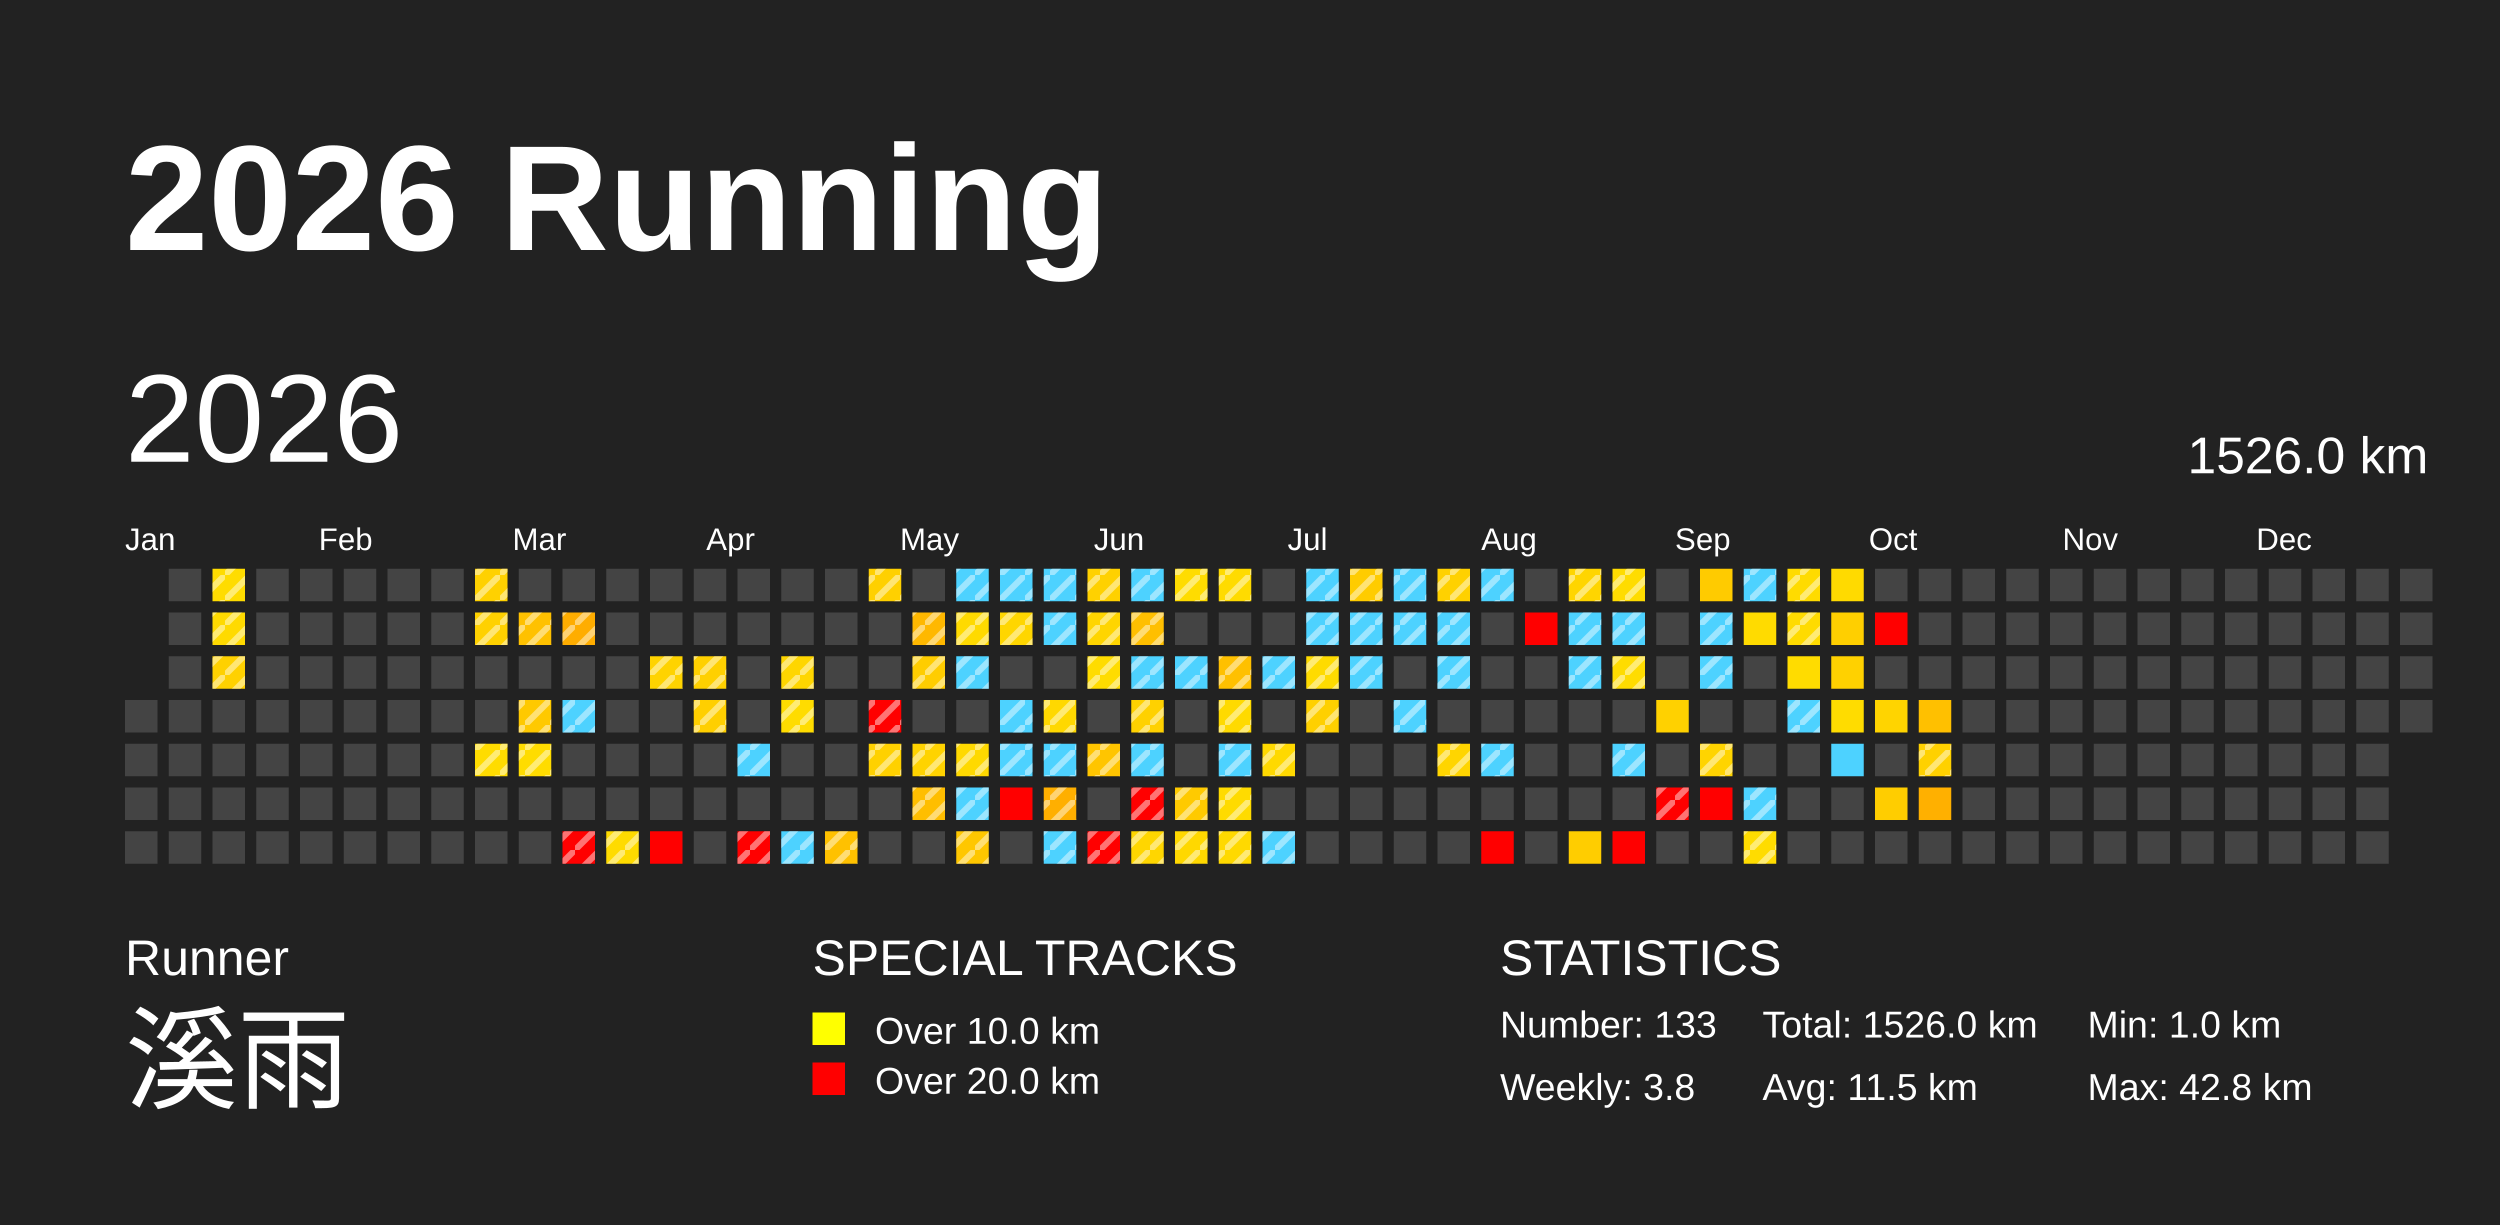
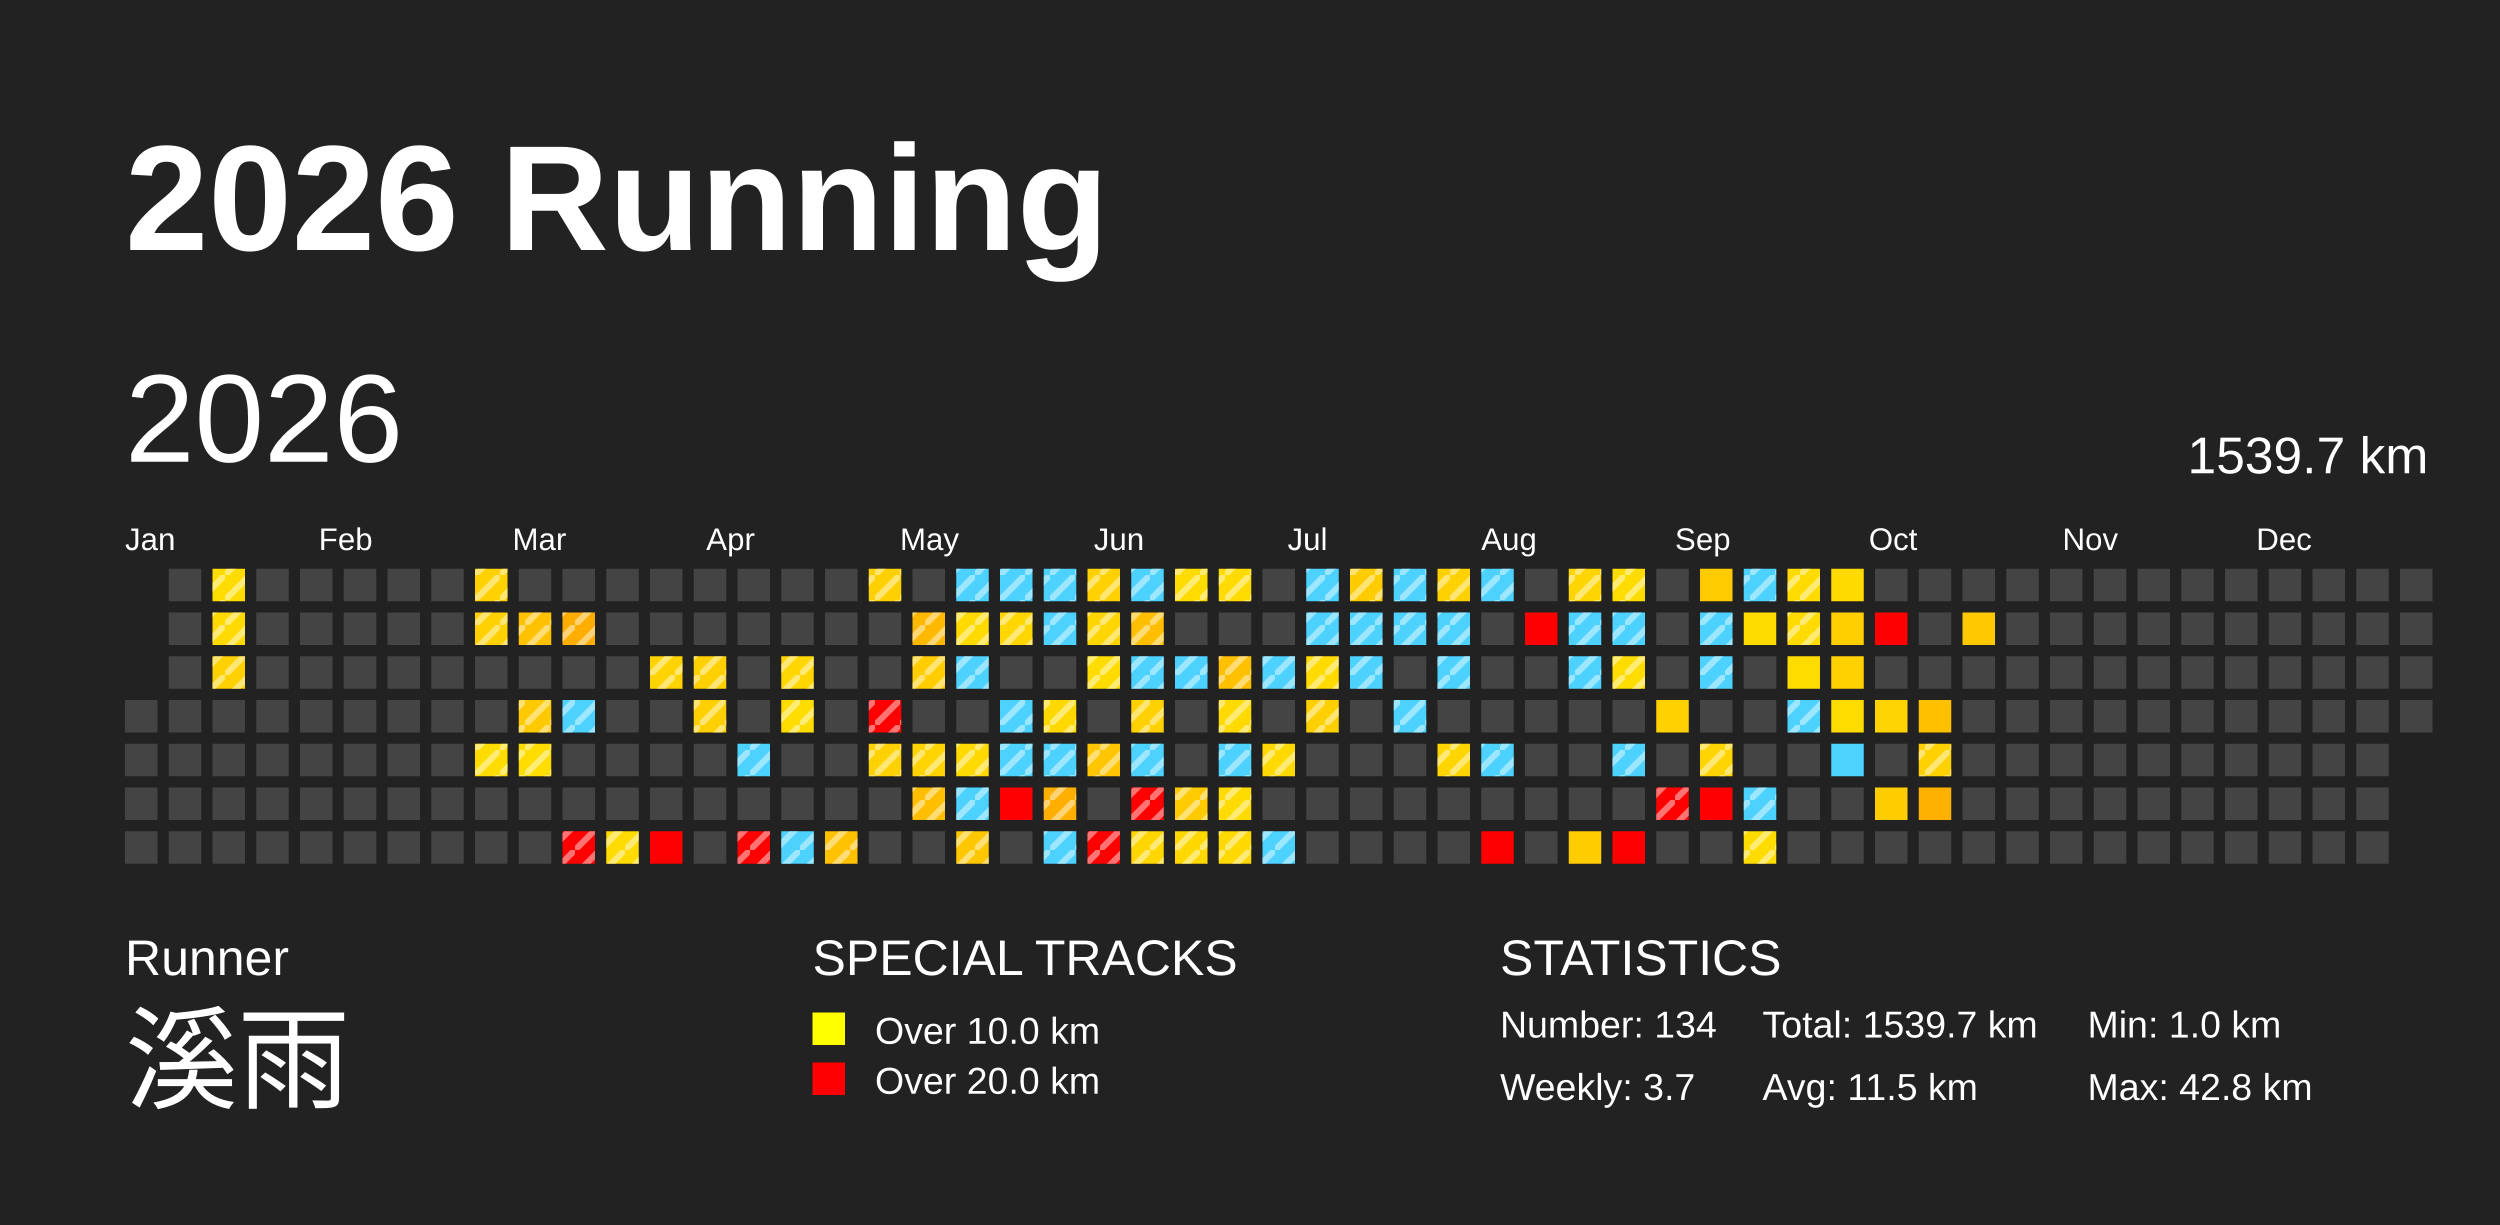
<svg xmlns="http://www.w3.org/2000/svg" baseProfile="full" height="98mm" version="1.1" viewBox="0,0,200,98" width="200mm">
  <defs>
    <pattern height="2" id="indoor-stripe" patternUnits="userSpaceOnUse" width="2">
      <line stroke="white" stroke-opacity="0.45" stroke-width="0.5" x1="0" x2="2" y1="2" y2="0" />
    </pattern>
  </defs>
  <rect fill="#222222" height="98" width="200" x="0" y="0" />
  <text fill="#FFFFFF" style="font-size:12px; font-family:Arial; font-weight:bold;" x="10" y="20">2026 Running</text>
  <text fill="#FFFFFF" style="font-size:4px; font-family:Arial" x="10" y="78">Runner</text>
  <text fill="#FFFFFF" style="font-size:9px; font-family:Arial" x="10" y="88">溪雨</text>
  <text fill="#FFFFFF" style="font-size:4px; font-family:Arial" x="65" y="78">SPECIAL TRACKS</text>
  <rect fill="yellow" height="2.6" width="2.6" x="65" y="81" />
  <text fill="#FFFFFF" style="font-size:3px; font-family:Arial" x="70" y="83.5">Over 10.0 km</text>
  <rect fill="red" height="2.6" width="2.6" x="65" y="85" />
  <text fill="#FFFFFF" style="font-size:3px; font-family:Arial" x="70" y="87.5">Over 20.0 km</text>
  <text fill="#FFFFFF" style="font-size:4px; font-family:Arial" x="120" y="78">STATISTICS</text>
-   <text fill="#FFFFFF" style="font-size:3px; font-family:Arial" x="120" y="83">Number: 133</text>
-   <text fill="#FFFFFF" style="font-size:3px; font-family:Arial" x="120" y="88">Weekly: 3.8</text>
-   <text fill="#FFFFFF" style="font-size:3px; font-family:Arial" x="141" y="83">Total: 1526.0 km</text>
+   <text fill="#FFFFFF" style="font-size:3px; font-family:Arial" x="120" y="83">Number: 134</text>
+   <text fill="#FFFFFF" style="font-size:3px; font-family:Arial" x="120" y="88">Weekly: 3.7</text>
+   <text fill="#FFFFFF" style="font-size:3px; font-family:Arial" x="141" y="83">Total: 1539.7 km</text>
  <text fill="#FFFFFF" style="font-size:3px; font-family:Arial" x="141" y="88">Avg: 11.5 km</text>
  <text fill="#FFFFFF" style="font-size:3px; font-family:Arial" x="167" y="83">Min: 1.0 km</text>
  <text fill="#FFFFFF" style="font-size:3px; font-family:Arial" x="167" y="88">Max: 42.8 km</text>
  <text dominant-baseline="hanging" fill="#FFFFFF" style="font-size:10.0px; font-family:Arial;" x="10" y="30">2026</text>
-   <text dominant-baseline="hanging" fill="#FFFFFF" style="font-size:4.125px; font-family:Arial;" x="175" y="35">1526.0 km</text>
+   <text dominant-baseline="hanging" fill="#FFFFFF" style="font-size:4.125px; font-family:Arial;" x="175" y="35">1539.7 km</text>
  <text fill="#FFFFFF" style="font-size:2.5px; font-family:Arial" x="10.0" y="44">Jan</text>
  <text fill="#FFFFFF" style="font-size:2.5px; font-family:Arial" x="25.5" y="44">Feb</text>
  <text fill="#FFFFFF" style="font-size:2.5px; font-family:Arial" x="41.0" y="44">Mar</text>
  <text fill="#FFFFFF" style="font-size:2.5px; font-family:Arial" x="56.5" y="44">Apr</text>
  <text fill="#FFFFFF" style="font-size:2.5px; font-family:Arial" x="72.0" y="44">May</text>
  <text fill="#FFFFFF" style="font-size:2.5px; font-family:Arial" x="87.5" y="44">Jun</text>
  <text fill="#FFFFFF" style="font-size:2.5px; font-family:Arial" x="103.0" y="44">Jul</text>
  <text fill="#FFFFFF" style="font-size:2.5px; font-family:Arial" x="118.5" y="44">Aug</text>
  <text fill="#FFFFFF" style="font-size:2.5px; font-family:Arial" x="134.0" y="44">Sep</text>
  <text fill="#FFFFFF" style="font-size:2.5px; font-family:Arial" x="149.5" y="44">Oct</text>
  <text fill="#FFFFFF" style="font-size:2.5px; font-family:Arial" x="165.0" y="44">Nov</text>
  <text fill="#FFFFFF" style="font-size:2.5px; font-family:Arial" x="180.5" y="44">Dec</text>
  <rect fill="#444444" height="2.6" width="2.6" x="10.0" y="56.0" />
  <rect fill="#444444" height="2.6" width="2.6" x="10.0" y="59.5" />
  <rect fill="#444444" height="2.6" width="2.6" x="10.0" y="63.0" />
  <rect fill="#444444" height="2.6" width="2.6" x="10.0" y="66.5" />
  <rect fill="#444444" height="2.6" width="2.6" x="13.5" y="45.5" />
  <rect fill="#444444" height="2.6" width="2.6" x="13.5" y="49.0" />
  <rect fill="#444444" height="2.6" width="2.6" x="13.5" y="52.5" />
  <rect fill="#444444" height="2.6" width="2.6" x="13.5" y="56.0" />
  <rect fill="#444444" height="2.6" width="2.6" x="13.5" y="59.5" />
  <rect fill="#444444" height="2.6" width="2.6" x="13.5" y="63.0" />
  <rect fill="#444444" height="2.6" width="2.6" x="13.5" y="66.5" />
  <rect fill="#ffdc00" height="2.6" width="2.6" x="17.0" y="45.5" />
  <rect fill="url(#indoor-stripe)" height="2.6" style="pointer-events: none;" width="2.6" x="17.0" y="45.5" />
  <rect fill="#ffda00" height="2.6" width="2.6" x="17.0" y="49.0" />
  <rect fill="url(#indoor-stripe)" height="2.6" style="pointer-events: none;" width="2.6" x="17.0" y="49.0" />
  <rect fill="#ffd100" height="2.6" width="2.6" x="17.0" y="52.5" />
  <rect fill="url(#indoor-stripe)" height="2.6" style="pointer-events: none;" width="2.6" x="17.0" y="52.5" />
  <rect fill="#444444" height="2.6" width="2.6" x="17.0" y="56.0" />
  <rect fill="#444444" height="2.6" width="2.6" x="17.0" y="59.5" />
  <rect fill="#444444" height="2.6" width="2.6" x="17.0" y="63.0" />
  <rect fill="#444444" height="2.6" width="2.6" x="17.0" y="66.5" />
  <rect fill="#444444" height="2.6" width="2.6" x="20.5" y="45.5" />
  <rect fill="#444444" height="2.6" width="2.6" x="20.5" y="49.0" />
  <rect fill="#444444" height="2.6" width="2.6" x="20.5" y="52.5" />
  <rect fill="#444444" height="2.6" width="2.6" x="20.5" y="56.0" />
  <rect fill="#444444" height="2.6" width="2.6" x="20.5" y="59.5" />
  <rect fill="#444444" height="2.6" width="2.6" x="20.5" y="63.0" />
  <rect fill="#444444" height="2.6" width="2.6" x="20.5" y="66.5" />
  <rect fill="#444444" height="2.6" width="2.6" x="24.0" y="45.5" />
  <rect fill="#444444" height="2.6" width="2.6" x="24.0" y="49.0" />
  <rect fill="#444444" height="2.6" width="2.6" x="24.0" y="52.5" />
  <rect fill="#444444" height="2.6" width="2.6" x="24.0" y="56.0" />
  <rect fill="#444444" height="2.6" width="2.6" x="24.0" y="59.5" />
  <rect fill="#444444" height="2.6" width="2.6" x="24.0" y="63.0" />
  <rect fill="#444444" height="2.6" width="2.6" x="24.0" y="66.5" />
  <rect fill="#444444" height="2.6" width="2.6" x="27.5" y="45.5" />
  <rect fill="#444444" height="2.6" width="2.6" x="27.5" y="49.0" />
  <rect fill="#444444" height="2.6" width="2.6" x="27.5" y="52.5" />
  <rect fill="#444444" height="2.6" width="2.6" x="27.5" y="56.0" />
  <rect fill="#444444" height="2.6" width="2.6" x="27.5" y="59.5" />
  <rect fill="#444444" height="2.6" width="2.6" x="27.5" y="63.0" />
  <rect fill="#444444" height="2.6" width="2.6" x="27.5" y="66.5" />
  <rect fill="#444444" height="2.6" width="2.6" x="31.0" y="45.5" />
  <rect fill="#444444" height="2.6" width="2.6" x="31.0" y="49.0" />
  <rect fill="#444444" height="2.6" width="2.6" x="31.0" y="52.5" />
  <rect fill="#444444" height="2.6" width="2.6" x="31.0" y="56.0" />
  <rect fill="#444444" height="2.6" width="2.6" x="31.0" y="59.5" />
  <rect fill="#444444" height="2.6" width="2.6" x="31.0" y="63.0" />
  <rect fill="#444444" height="2.6" width="2.6" x="31.0" y="66.5" />
  <rect fill="#444444" height="2.6" width="2.6" x="34.5" y="45.5" />
  <rect fill="#444444" height="2.6" width="2.6" x="34.5" y="49.0" />
  <rect fill="#444444" height="2.6" width="2.6" x="34.5" y="52.5" />
  <rect fill="#444444" height="2.6" width="2.6" x="34.5" y="56.0" />
  <rect fill="#444444" height="2.6" width="2.6" x="34.5" y="59.5" />
  <rect fill="#444444" height="2.6" width="2.6" x="34.5" y="63.0" />
  <rect fill="#444444" height="2.6" width="2.6" x="34.5" y="66.5" />
  <rect fill="#ffd100" height="2.6" width="2.6" x="38.0" y="45.5" />
  <rect fill="url(#indoor-stripe)" height="2.6" style="pointer-events: none;" width="2.6" x="38.0" y="45.5" />
  <rect fill="#ffd100" height="2.6" width="2.6" x="38.0" y="49.0" />
  <rect fill="url(#indoor-stripe)" height="2.6" style="pointer-events: none;" width="2.6" x="38.0" y="49.0" />
  <rect fill="#444444" height="2.6" width="2.6" x="38.0" y="52.5" />
  <rect fill="#444444" height="2.6" width="2.6" x="38.0" y="56.0" />
  <rect fill="#ffdc00" height="2.6" width="2.6" x="38.0" y="59.5" />
  <rect fill="url(#indoor-stripe)" height="2.6" style="pointer-events: none;" width="2.6" x="38.0" y="59.5" />
  <rect fill="#444444" height="2.6" width="2.6" x="38.0" y="63.0" />
  <rect fill="#444444" height="2.6" width="2.6" x="38.0" y="66.5" />
  <rect fill="#444444" height="2.6" width="2.6" x="41.5" y="45.5" />
  <rect fill="#ffc100" height="2.6" width="2.6" x="41.5" y="49.0" />
  <rect fill="url(#indoor-stripe)" height="2.6" style="pointer-events: none;" width="2.6" x="41.5" y="49.0" />
  <rect fill="#444444" height="2.6" width="2.6" x="41.5" y="52.5" />
  <rect fill="#ffc900" height="2.6" width="2.6" x="41.5" y="56.0" />
  <rect fill="url(#indoor-stripe)" height="2.6" style="pointer-events: none;" width="2.6" x="41.5" y="56.0" />
  <rect fill="#ffdc00" height="2.6" width="2.6" x="41.5" y="59.5" />
  <rect fill="url(#indoor-stripe)" height="2.6" style="pointer-events: none;" width="2.6" x="41.5" y="59.5" />
  <rect fill="#444444" height="2.6" width="2.6" x="41.5" y="63.0" />
  <rect fill="#444444" height="2.6" width="2.6" x="41.5" y="66.5" />
  <rect fill="#444444" height="2.6" width="2.6" x="45.0" y="45.5" />
  <rect fill="#ffad00" height="2.6" width="2.6" x="45.0" y="49.0" />
  <rect fill="url(#indoor-stripe)" height="2.6" style="pointer-events: none;" width="2.6" x="45.0" y="49.0" />
  <rect fill="#444444" height="2.6" width="2.6" x="45.0" y="52.5" />
  <rect fill="#4dd2ff" height="2.6" width="2.6" x="45.0" y="56.0" />
  <rect fill="url(#indoor-stripe)" height="2.6" style="pointer-events: none;" width="2.6" x="45.0" y="56.0" />
  <rect fill="#444444" height="2.6" width="2.6" x="45.0" y="59.5" />
  <rect fill="#444444" height="2.6" width="2.6" x="45.0" y="63.0" />
  <rect fill="red" height="2.6" width="2.6" x="45.0" y="66.5" />
  <rect fill="url(#indoor-stripe)" height="2.6" style="pointer-events: none;" width="2.6" x="45.0" y="66.5" />
  <rect fill="#444444" height="2.6" width="2.6" x="48.5" y="45.5" />
  <rect fill="#444444" height="2.6" width="2.6" x="48.5" y="49.0" />
  <rect fill="#444444" height="2.6" width="2.6" x="48.5" y="52.5" />
  <rect fill="#444444" height="2.6" width="2.6" x="48.5" y="56.0" />
  <rect fill="#444444" height="2.6" width="2.6" x="48.5" y="59.5" />
  <rect fill="#444444" height="2.6" width="2.6" x="48.5" y="63.0" />
  <rect fill="#ffdb00" height="2.6" width="2.6" x="48.5" y="66.5" />
  <rect fill="url(#indoor-stripe)" height="2.6" style="pointer-events: none;" width="2.6" x="48.5" y="66.5" />
  <rect fill="#444444" height="2.6" width="2.6" x="52.0" y="45.5" />
  <rect fill="#444444" height="2.6" width="2.6" x="52.0" y="49.0" />
  <rect fill="#ffd300" height="2.6" width="2.6" x="52.0" y="52.5" />
  <rect fill="url(#indoor-stripe)" height="2.6" style="pointer-events: none;" width="2.6" x="52.0" y="52.5" />
  <rect fill="#444444" height="2.6" width="2.6" x="52.0" y="56.0" />
  <rect fill="#444444" height="2.6" width="2.6" x="52.0" y="59.5" />
  <rect fill="#444444" height="2.6" width="2.6" x="52.0" y="63.0" />
  <rect fill="red" height="2.6" width="2.6" x="52.0" y="66.5" />
  <rect fill="#444444" height="2.6" width="2.6" x="55.5" y="45.5" />
  <rect fill="#444444" height="2.6" width="2.6" x="55.5" y="49.0" />
  <rect fill="#ffd000" height="2.6" width="2.6" x="55.5" y="52.5" />
  <rect fill="url(#indoor-stripe)" height="2.6" style="pointer-events: none;" width="2.6" x="55.5" y="52.5" />
  <rect fill="#ffcf00" height="2.6" width="2.6" x="55.5" y="56.0" />
  <rect fill="url(#indoor-stripe)" height="2.6" style="pointer-events: none;" width="2.6" x="55.5" y="56.0" />
  <rect fill="#444444" height="2.6" width="2.6" x="55.5" y="59.5" />
  <rect fill="#444444" height="2.6" width="2.6" x="55.5" y="63.0" />
  <rect fill="#444444" height="2.6" width="2.6" x="55.5" y="66.5" />
  <rect fill="#444444" height="2.6" width="2.6" x="59.0" y="45.5" />
  <rect fill="#444444" height="2.6" width="2.6" x="59.0" y="49.0" />
  <rect fill="#444444" height="2.6" width="2.6" x="59.0" y="52.5" />
  <rect fill="#444444" height="2.6" width="2.6" x="59.0" y="56.0" />
  <rect fill="#4dd2ff" height="2.6" width="2.6" x="59.0" y="59.5" />
  <rect fill="url(#indoor-stripe)" height="2.6" style="pointer-events: none;" width="2.6" x="59.0" y="59.5" />
  <rect fill="#444444" height="2.6" width="2.6" x="59.0" y="63.0" />
  <rect fill="red" height="2.6" width="2.6" x="59.0" y="66.5" />
  <rect fill="url(#indoor-stripe)" height="2.6" style="pointer-events: none;" width="2.6" x="59.0" y="66.5" />
  <rect fill="#444444" height="2.6" width="2.6" x="62.5" y="45.5" />
  <rect fill="#444444" height="2.6" width="2.6" x="62.5" y="49.0" />
  <rect fill="#ffd600" height="2.6" width="2.6" x="62.5" y="52.5" />
  <rect fill="url(#indoor-stripe)" height="2.6" style="pointer-events: none;" width="2.6" x="62.5" y="52.5" />
  <rect fill="#ffdc00" height="2.6" width="2.6" x="62.5" y="56.0" />
  <rect fill="url(#indoor-stripe)" height="2.6" style="pointer-events: none;" width="2.6" x="62.5" y="56.0" />
  <rect fill="#444444" height="2.6" width="2.6" x="62.5" y="59.5" />
  <rect fill="#444444" height="2.6" width="2.6" x="62.5" y="63.0" />
  <rect fill="#4dd2ff" height="2.6" width="2.6" x="62.5" y="66.5" />
  <rect fill="url(#indoor-stripe)" height="2.6" style="pointer-events: none;" width="2.6" x="62.5" y="66.5" />
  <rect fill="#444444" height="2.6" width="2.6" x="66.0" y="45.5" />
  <rect fill="#444444" height="2.6" width="2.6" x="66.0" y="49.0" />
  <rect fill="#444444" height="2.6" width="2.6" x="66.0" y="52.5" />
  <rect fill="#444444" height="2.6" width="2.6" x="66.0" y="56.0" />
  <rect fill="#444444" height="2.6" width="2.6" x="66.0" y="59.5" />
  <rect fill="#444444" height="2.6" width="2.6" x="66.0" y="63.0" />
  <rect fill="#ffc100" height="2.6" width="2.6" x="66.0" y="66.5" />
  <rect fill="url(#indoor-stripe)" height="2.6" style="pointer-events: none;" width="2.6" x="66.0" y="66.5" />
  <rect fill="#ffd000" height="2.6" width="2.6" x="69.5" y="45.5" />
  <rect fill="url(#indoor-stripe)" height="2.6" style="pointer-events: none;" width="2.6" x="69.5" y="45.5" />
  <rect fill="#444444" height="2.6" width="2.6" x="69.5" y="49.0" />
  <rect fill="#444444" height="2.6" width="2.6" x="69.5" y="52.5" />
  <rect fill="red" height="2.6" width="2.6" x="69.5" y="56.0" />
  <rect fill="url(#indoor-stripe)" height="2.6" style="pointer-events: none;" width="2.6" x="69.5" y="56.0" />
  <rect fill="#ffd100" height="2.6" width="2.6" x="69.5" y="59.5" />
  <rect fill="url(#indoor-stripe)" height="2.6" style="pointer-events: none;" width="2.6" x="69.5" y="59.5" />
  <rect fill="#444444" height="2.6" width="2.6" x="69.5" y="63.0" />
  <rect fill="#444444" height="2.6" width="2.6" x="69.5" y="66.5" />
  <rect fill="#444444" height="2.6" width="2.6" x="73.0" y="45.5" />
  <rect fill="#ffb800" height="2.6" width="2.6" x="73.0" y="49.0" />
  <rect fill="url(#indoor-stripe)" height="2.6" style="pointer-events: none;" width="2.6" x="73.0" y="49.0" />
  <rect fill="#ffcd00" height="2.6" width="2.6" x="73.0" y="52.5" />
  <rect fill="url(#indoor-stripe)" height="2.6" style="pointer-events: none;" width="2.6" x="73.0" y="52.5" />
  <rect fill="#444444" height="2.6" width="2.6" x="73.0" y="56.0" />
  <rect fill="#ffd300" height="2.6" width="2.6" x="73.0" y="59.5" />
  <rect fill="url(#indoor-stripe)" height="2.6" style="pointer-events: none;" width="2.6" x="73.0" y="59.5" />
  <rect fill="#ffbe00" height="2.6" width="2.6" x="73.0" y="63.0" />
  <rect fill="url(#indoor-stripe)" height="2.6" style="pointer-events: none;" width="2.6" x="73.0" y="63.0" />
  <rect fill="#444444" height="2.6" width="2.6" x="73.0" y="66.5" />
  <rect fill="#4dd2ff" height="2.6" width="2.6" x="76.5" y="45.5" />
  <rect fill="url(#indoor-stripe)" height="2.6" style="pointer-events: none;" width="2.6" x="76.5" y="45.5" />
  <rect fill="#ffda00" height="2.6" width="2.6" x="76.5" y="49.0" />
  <rect fill="url(#indoor-stripe)" height="2.6" style="pointer-events: none;" width="2.6" x="76.5" y="49.0" />
  <rect fill="#4dd2ff" height="2.6" width="2.6" x="76.5" y="52.5" />
  <rect fill="url(#indoor-stripe)" height="2.6" style="pointer-events: none;" width="2.6" x="76.5" y="52.5" />
  <rect fill="#444444" height="2.6" width="2.6" x="76.5" y="56.0" />
  <rect fill="#ffd900" height="2.6" width="2.6" x="76.5" y="59.5" />
  <rect fill="url(#indoor-stripe)" height="2.6" style="pointer-events: none;" width="2.6" x="76.5" y="59.5" />
  <rect fill="#4dd2ff" height="2.6" width="2.6" x="76.5" y="63.0" />
  <rect fill="url(#indoor-stripe)" height="2.6" style="pointer-events: none;" width="2.6" x="76.5" y="63.0" />
  <rect fill="#ffc700" height="2.6" width="2.6" x="76.5" y="66.5" />
  <rect fill="url(#indoor-stripe)" height="2.6" style="pointer-events: none;" width="2.6" x="76.5" y="66.5" />
  <rect fill="#4dd2ff" height="2.6" width="2.6" x="80.0" y="45.5" />
  <rect fill="url(#indoor-stripe)" height="2.6" style="pointer-events: none;" width="2.6" x="80.0" y="45.5" />
  <rect fill="#ffd600" height="2.6" width="2.6" x="80.0" y="49.0" />
  <rect fill="url(#indoor-stripe)" height="2.6" style="pointer-events: none;" width="2.6" x="80.0" y="49.0" />
  <rect fill="#444444" height="2.6" width="2.6" x="80.0" y="52.5" />
  <rect fill="#4dd2ff" height="2.6" width="2.6" x="80.0" y="56.0" />
  <rect fill="url(#indoor-stripe)" height="2.6" style="pointer-events: none;" width="2.6" x="80.0" y="56.0" />
  <rect fill="#4dd2ff" height="2.6" width="2.6" x="80.0" y="59.5" />
  <rect fill="url(#indoor-stripe)" height="2.6" style="pointer-events: none;" width="2.6" x="80.0" y="59.5" />
  <rect fill="red" height="2.6" width="2.6" x="80.0" y="63.0" />
  <rect fill="#444444" height="2.6" width="2.6" x="80.0" y="66.5" />
  <rect fill="#4dd2ff" height="2.6" width="2.6" x="83.5" y="45.5" />
  <rect fill="url(#indoor-stripe)" height="2.6" style="pointer-events: none;" width="2.6" x="83.5" y="45.5" />
  <rect fill="#4dd2ff" height="2.6" width="2.6" x="83.5" y="49.0" />
  <rect fill="url(#indoor-stripe)" height="2.6" style="pointer-events: none;" width="2.6" x="83.5" y="49.0" />
  <rect fill="#444444" height="2.6" width="2.6" x="83.5" y="52.5" />
  <rect fill="#ffd800" height="2.6" width="2.6" x="83.5" y="56.0" />
  <rect fill="url(#indoor-stripe)" height="2.6" style="pointer-events: none;" width="2.6" x="83.5" y="56.0" />
  <rect fill="#4dd2ff" height="2.6" width="2.6" x="83.5" y="59.5" />
  <rect fill="url(#indoor-stripe)" height="2.6" style="pointer-events: none;" width="2.6" x="83.5" y="59.5" />
  <rect fill="#ffaf00" height="2.6" width="2.6" x="83.5" y="63.0" />
  <rect fill="url(#indoor-stripe)" height="2.6" style="pointer-events: none;" width="2.6" x="83.5" y="63.0" />
  <rect fill="#4dd2ff" height="2.6" width="2.6" x="83.5" y="66.5" />
  <rect fill="url(#indoor-stripe)" height="2.6" style="pointer-events: none;" width="2.6" x="83.5" y="66.5" />
  <rect fill="#ffd100" height="2.6" width="2.6" x="87.0" y="45.5" />
  <rect fill="url(#indoor-stripe)" height="2.6" style="pointer-events: none;" width="2.6" x="87.0" y="45.5" />
  <rect fill="#ffd500" height="2.6" width="2.6" x="87.0" y="49.0" />
  <rect fill="url(#indoor-stripe)" height="2.6" style="pointer-events: none;" width="2.6" x="87.0" y="49.0" />
  <rect fill="#ffdc00" height="2.6" width="2.6" x="87.0" y="52.5" />
  <rect fill="url(#indoor-stripe)" height="2.6" style="pointer-events: none;" width="2.6" x="87.0" y="52.5" />
  <rect fill="#444444" height="2.6" width="2.6" x="87.0" y="56.0" />
  <rect fill="#ffc500" height="2.6" width="2.6" x="87.0" y="59.5" />
  <rect fill="url(#indoor-stripe)" height="2.6" style="pointer-events: none;" width="2.6" x="87.0" y="59.5" />
  <rect fill="#444444" height="2.6" width="2.6" x="87.0" y="63.0" />
  <rect fill="red" height="2.6" width="2.6" x="87.0" y="66.5" />
  <rect fill="url(#indoor-stripe)" height="2.6" style="pointer-events: none;" width="2.6" x="87.0" y="66.5" />
  <rect fill="#4dd2ff" height="2.6" width="2.6" x="90.5" y="45.5" />
  <rect fill="url(#indoor-stripe)" height="2.6" style="pointer-events: none;" width="2.6" x="90.5" y="45.5" />
  <rect fill="#ffbf00" height="2.6" width="2.6" x="90.5" y="49.0" />
  <rect fill="url(#indoor-stripe)" height="2.6" style="pointer-events: none;" width="2.6" x="90.5" y="49.0" />
  <rect fill="#4dd2ff" height="2.6" width="2.6" x="90.5" y="52.5" />
  <rect fill="url(#indoor-stripe)" height="2.6" style="pointer-events: none;" width="2.6" x="90.5" y="52.5" />
  <rect fill="#ffd100" height="2.6" width="2.6" x="90.5" y="56.0" />
  <rect fill="url(#indoor-stripe)" height="2.6" style="pointer-events: none;" width="2.6" x="90.5" y="56.0" />
  <rect fill="#4dd2ff" height="2.6" width="2.6" x="90.5" y="59.5" />
  <rect fill="url(#indoor-stripe)" height="2.6" style="pointer-events: none;" width="2.6" x="90.5" y="59.5" />
  <rect fill="red" height="2.6" width="2.6" x="90.5" y="63.0" />
  <rect fill="url(#indoor-stripe)" height="2.6" style="pointer-events: none;" width="2.6" x="90.5" y="63.0" />
  <rect fill="#ffd600" height="2.6" width="2.6" x="90.5" y="66.5" />
  <rect fill="url(#indoor-stripe)" height="2.6" style="pointer-events: none;" width="2.6" x="90.5" y="66.5" />
  <rect fill="#ffdc00" height="2.6" width="2.6" x="94.0" y="45.5" />
  <rect fill="url(#indoor-stripe)" height="2.6" style="pointer-events: none;" width="2.6" x="94.0" y="45.5" />
  <rect fill="#444444" height="2.6" width="2.6" x="94.0" y="49.0" />
  <rect fill="#4dd2ff" height="2.6" width="2.6" x="94.0" y="52.5" />
  <rect fill="url(#indoor-stripe)" height="2.6" style="pointer-events: none;" width="2.6" x="94.0" y="52.5" />
  <rect fill="#444444" height="2.6" width="2.6" x="94.0" y="56.0" />
  <rect fill="#444444" height="2.6" width="2.6" x="94.0" y="59.5" />
  <rect fill="#ffca00" height="2.6" width="2.6" x="94.0" y="63.0" />
  <rect fill="url(#indoor-stripe)" height="2.6" style="pointer-events: none;" width="2.6" x="94.0" y="63.0" />
  <rect fill="#ffd800" height="2.6" width="2.6" x="94.0" y="66.5" />
  <rect fill="url(#indoor-stripe)" height="2.6" style="pointer-events: none;" width="2.6" x="94.0" y="66.5" />
  <rect fill="#ffdb00" height="2.6" width="2.6" x="97.5" y="45.5" />
  <rect fill="url(#indoor-stripe)" height="2.6" style="pointer-events: none;" width="2.6" x="97.5" y="45.5" />
  <rect fill="#444444" height="2.6" width="2.6" x="97.5" y="49.0" />
  <rect fill="#ffc000" height="2.6" width="2.6" x="97.5" y="52.5" />
  <rect fill="url(#indoor-stripe)" height="2.6" style="pointer-events: none;" width="2.6" x="97.5" y="52.5" />
  <rect fill="#ffda00" height="2.6" width="2.6" x="97.5" y="56.0" />
  <rect fill="url(#indoor-stripe)" height="2.6" style="pointer-events: none;" width="2.6" x="97.5" y="56.0" />
  <rect fill="#4dd2ff" height="2.6" width="2.6" x="97.5" y="59.5" />
  <rect fill="url(#indoor-stripe)" height="2.6" style="pointer-events: none;" width="2.6" x="97.5" y="59.5" />
  <rect fill="#ffdb00" height="2.6" width="2.6" x="97.5" y="63.0" />
  <rect fill="url(#indoor-stripe)" height="2.6" style="pointer-events: none;" width="2.6" x="97.5" y="63.0" />
  <rect fill="#ffd900" height="2.6" width="2.6" x="97.5" y="66.5" />
  <rect fill="url(#indoor-stripe)" height="2.6" style="pointer-events: none;" width="2.6" x="97.5" y="66.5" />
  <rect fill="#444444" height="2.6" width="2.6" x="101.0" y="45.5" />
  <rect fill="#444444" height="2.6" width="2.6" x="101.0" y="49.0" />
  <rect fill="#4dd2ff" height="2.6" width="2.6" x="101.0" y="52.5" />
  <rect fill="url(#indoor-stripe)" height="2.6" style="pointer-events: none;" width="2.6" x="101.0" y="52.5" />
  <rect fill="#444444" height="2.6" width="2.6" x="101.0" y="56.0" />
  <rect fill="#ffd900" height="2.6" width="2.6" x="101.0" y="59.5" />
  <rect fill="url(#indoor-stripe)" height="2.6" style="pointer-events: none;" width="2.6" x="101.0" y="59.5" />
  <rect fill="#444444" height="2.6" width="2.6" x="101.0" y="63.0" />
  <rect fill="#4dd2ff" height="2.6" width="2.6" x="101.0" y="66.5" />
  <rect fill="url(#indoor-stripe)" height="2.6" style="pointer-events: none;" width="2.6" x="101.0" y="66.5" />
  <rect fill="#4dd2ff" height="2.6" width="2.6" x="104.5" y="45.5" />
  <rect fill="url(#indoor-stripe)" height="2.6" style="pointer-events: none;" width="2.6" x="104.5" y="45.5" />
  <rect fill="#4dd2ff" height="2.6" width="2.6" x="104.5" y="49.0" />
  <rect fill="url(#indoor-stripe)" height="2.6" style="pointer-events: none;" width="2.6" x="104.5" y="49.0" />
  <rect fill="#ffdb00" height="2.6" width="2.6" x="104.5" y="52.5" />
  <rect fill="url(#indoor-stripe)" height="2.6" style="pointer-events: none;" width="2.6" x="104.5" y="52.5" />
  <rect fill="#ffd000" height="2.6" width="2.6" x="104.5" y="56.0" />
  <rect fill="url(#indoor-stripe)" height="2.6" style="pointer-events: none;" width="2.6" x="104.5" y="56.0" />
  <rect fill="#444444" height="2.6" width="2.6" x="104.5" y="59.5" />
  <rect fill="#444444" height="2.6" width="2.6" x="104.5" y="63.0" />
  <rect fill="#444444" height="2.6" width="2.6" x="104.5" y="66.5" />
  <rect fill="#ffcc00" height="2.6" width="2.6" x="108.0" y="45.5" />
  <rect fill="url(#indoor-stripe)" height="2.6" style="pointer-events: none;" width="2.6" x="108.0" y="45.5" />
  <rect fill="#4dd2ff" height="2.6" width="2.6" x="108.0" y="49.0" />
  <rect fill="url(#indoor-stripe)" height="2.6" style="pointer-events: none;" width="2.6" x="108.0" y="49.0" />
  <rect fill="#4dd2ff" height="2.6" width="2.6" x="108.0" y="52.5" />
  <rect fill="url(#indoor-stripe)" height="2.6" style="pointer-events: none;" width="2.6" x="108.0" y="52.5" />
  <rect fill="#444444" height="2.6" width="2.6" x="108.0" y="56.0" />
  <rect fill="#444444" height="2.6" width="2.6" x="108.0" y="59.5" />
  <rect fill="#444444" height="2.6" width="2.6" x="108.0" y="63.0" />
  <rect fill="#444444" height="2.6" width="2.6" x="108.0" y="66.5" />
  <rect fill="#4dd2ff" height="2.6" width="2.6" x="111.5" y="45.5" />
  <rect fill="url(#indoor-stripe)" height="2.6" style="pointer-events: none;" width="2.6" x="111.5" y="45.5" />
  <rect fill="#4dd2ff" height="2.6" width="2.6" x="111.5" y="49.0" />
  <rect fill="url(#indoor-stripe)" height="2.6" style="pointer-events: none;" width="2.6" x="111.5" y="49.0" />
  <rect fill="#444444" height="2.6" width="2.6" x="111.5" y="52.5" />
  <rect fill="#4dd2ff" height="2.6" width="2.6" x="111.5" y="56.0" />
  <rect fill="url(#indoor-stripe)" height="2.6" style="pointer-events: none;" width="2.6" x="111.5" y="56.0" />
  <rect fill="#444444" height="2.6" width="2.6" x="111.5" y="59.5" />
  <rect fill="#444444" height="2.6" width="2.6" x="111.5" y="63.0" />
  <rect fill="#444444" height="2.6" width="2.6" x="111.5" y="66.5" />
  <rect fill="#ffd100" height="2.6" width="2.6" x="115.0" y="45.5" />
  <rect fill="url(#indoor-stripe)" height="2.6" style="pointer-events: none;" width="2.6" x="115.0" y="45.5" />
  <rect fill="#4dd2ff" height="2.6" width="2.6" x="115.0" y="49.0" />
  <rect fill="url(#indoor-stripe)" height="2.6" style="pointer-events: none;" width="2.6" x="115.0" y="49.0" />
  <rect fill="#4dd2ff" height="2.6" width="2.6" x="115.0" y="52.5" />
  <rect fill="url(#indoor-stripe)" height="2.6" style="pointer-events: none;" width="2.6" x="115.0" y="52.5" />
  <rect fill="#444444" height="2.6" width="2.6" x="115.0" y="56.0" />
  <rect fill="#ffd500" height="2.6" width="2.6" x="115.0" y="59.5" />
  <rect fill="url(#indoor-stripe)" height="2.6" style="pointer-events: none;" width="2.6" x="115.0" y="59.5" />
  <rect fill="#444444" height="2.6" width="2.6" x="115.0" y="63.0" />
  <rect fill="#444444" height="2.6" width="2.6" x="115.0" y="66.5" />
  <rect fill="#4dd2ff" height="2.6" width="2.6" x="118.5" y="45.5" />
  <rect fill="url(#indoor-stripe)" height="2.6" style="pointer-events: none;" width="2.6" x="118.5" y="45.5" />
  <rect fill="#444444" height="2.6" width="2.6" x="118.5" y="49.0" />
  <rect fill="#444444" height="2.6" width="2.6" x="118.5" y="52.5" />
  <rect fill="#444444" height="2.6" width="2.6" x="118.5" y="56.0" />
  <rect fill="#4dd2ff" height="2.6" width="2.6" x="118.5" y="59.5" />
  <rect fill="url(#indoor-stripe)" height="2.6" style="pointer-events: none;" width="2.6" x="118.5" y="59.5" />
  <rect fill="#444444" height="2.6" width="2.6" x="118.5" y="63.0" />
  <rect fill="red" height="2.6" width="2.6" x="118.5" y="66.5" />
  <rect fill="#444444" height="2.6" width="2.6" x="122.0" y="45.5" />
  <rect fill="red" height="2.6" width="2.6" x="122.0" y="49.0" />
  <rect fill="#444444" height="2.6" width="2.6" x="122.0" y="52.5" />
  <rect fill="#444444" height="2.6" width="2.6" x="122.0" y="56.0" />
  <rect fill="#444444" height="2.6" width="2.6" x="122.0" y="59.5" />
  <rect fill="#444444" height="2.6" width="2.6" x="122.0" y="63.0" />
  <rect fill="#444444" height="2.6" width="2.6" x="122.0" y="66.5" />
  <rect fill="#ffd500" height="2.6" width="2.6" x="125.5" y="45.5" />
  <rect fill="url(#indoor-stripe)" height="2.6" style="pointer-events: none;" width="2.6" x="125.5" y="45.5" />
  <rect fill="#4dd2ff" height="2.6" width="2.6" x="125.5" y="49.0" />
  <rect fill="url(#indoor-stripe)" height="2.6" style="pointer-events: none;" width="2.6" x="125.5" y="49.0" />
  <rect fill="#4dd2ff" height="2.6" width="2.6" x="125.5" y="52.5" />
  <rect fill="url(#indoor-stripe)" height="2.6" style="pointer-events: none;" width="2.6" x="125.5" y="52.5" />
  <rect fill="#444444" height="2.6" width="2.6" x="125.5" y="56.0" />
  <rect fill="#444444" height="2.6" width="2.6" x="125.5" y="59.5" />
  <rect fill="#444444" height="2.6" width="2.6" x="125.5" y="63.0" />
  <rect fill="#ffcd00" height="2.6" width="2.6" x="125.5" y="66.5" />
  <rect fill="#ffdc00" height="2.6" width="2.6" x="129.0" y="45.5" />
  <rect fill="url(#indoor-stripe)" height="2.6" style="pointer-events: none;" width="2.6" x="129.0" y="45.5" />
  <rect fill="#4dd2ff" height="2.6" width="2.6" x="129.0" y="49.0" />
  <rect fill="url(#indoor-stripe)" height="2.6" style="pointer-events: none;" width="2.6" x="129.0" y="49.0" />
  <rect fill="#ffdc00" height="2.6" width="2.6" x="129.0" y="52.5" />
  <rect fill="url(#indoor-stripe)" height="2.6" style="pointer-events: none;" width="2.6" x="129.0" y="52.5" />
  <rect fill="#444444" height="2.6" width="2.6" x="129.0" y="56.0" />
  <rect fill="#4dd2ff" height="2.6" width="2.6" x="129.0" y="59.5" />
  <rect fill="url(#indoor-stripe)" height="2.6" style="pointer-events: none;" width="2.6" x="129.0" y="59.5" />
  <rect fill="#444444" height="2.6" width="2.6" x="129.0" y="63.0" />
  <rect fill="red" height="2.6" width="2.6" x="129.0" y="66.5" />
  <rect fill="#444444" height="2.6" width="2.6" x="132.5" y="45.5" />
  <rect fill="#444444" height="2.6" width="2.6" x="132.5" y="49.0" />
  <rect fill="#444444" height="2.6" width="2.6" x="132.5" y="52.5" />
  <rect fill="#ffd100" height="2.6" width="2.6" x="132.5" y="56.0" />
  <rect fill="#444444" height="2.6" width="2.6" x="132.5" y="59.5" />
  <rect fill="red" height="2.6" width="2.6" x="132.5" y="63.0" />
  <rect fill="url(#indoor-stripe)" height="2.6" style="pointer-events: none;" width="2.6" x="132.5" y="63.0" />
  <rect fill="#444444" height="2.6" width="2.6" x="132.5" y="66.5" />
  <rect fill="#ffcb00" height="2.6" width="2.6" x="136.0" y="45.5" />
  <rect fill="#4dd2ff" height="2.6" width="2.6" x="136.0" y="49.0" />
  <rect fill="url(#indoor-stripe)" height="2.6" style="pointer-events: none;" width="2.6" x="136.0" y="49.0" />
  <rect fill="#4dd2ff" height="2.6" width="2.6" x="136.0" y="52.5" />
  <rect fill="url(#indoor-stripe)" height="2.6" style="pointer-events: none;" width="2.6" x="136.0" y="52.5" />
  <rect fill="#444444" height="2.6" width="2.6" x="136.0" y="56.0" />
  <rect fill="#ffd400" height="2.6" width="2.6" x="136.0" y="59.5" />
  <rect fill="url(#indoor-stripe)" height="2.6" style="pointer-events: none;" width="2.6" x="136.0" y="59.5" />
  <rect fill="red" height="2.6" width="2.6" x="136.0" y="63.0" />
  <rect fill="#444444" height="2.6" width="2.6" x="136.0" y="66.5" />
  <rect fill="#4dd2ff" height="2.6" width="2.6" x="139.5" y="45.5" />
  <rect fill="url(#indoor-stripe)" height="2.6" style="pointer-events: none;" width="2.6" x="139.5" y="45.5" />
  <rect fill="#ffdb00" height="2.6" width="2.6" x="139.5" y="49.0" />
  <rect fill="#444444" height="2.6" width="2.6" x="139.5" y="52.5" />
  <rect fill="#444444" height="2.6" width="2.6" x="139.5" y="56.0" />
  <rect fill="#444444" height="2.6" width="2.6" x="139.5" y="59.5" />
  <rect fill="#4dd2ff" height="2.6" width="2.6" x="139.5" y="63.0" />
  <rect fill="url(#indoor-stripe)" height="2.6" style="pointer-events: none;" width="2.6" x="139.5" y="63.0" />
  <rect fill="#ffdc00" height="2.6" width="2.6" x="139.5" y="66.5" />
  <rect fill="url(#indoor-stripe)" height="2.6" style="pointer-events: none;" width="2.6" x="139.5" y="66.5" />
  <rect fill="#ffdb00" height="2.6" width="2.6" x="143.0" y="45.5" />
  <rect fill="url(#indoor-stripe)" height="2.6" style="pointer-events: none;" width="2.6" x="143.0" y="45.5" />
  <rect fill="#ffdb00" height="2.6" width="2.6" x="143.0" y="49.0" />
  <rect fill="url(#indoor-stripe)" height="2.6" style="pointer-events: none;" width="2.6" x="143.0" y="49.0" />
  <rect fill="#ffdc00" height="2.6" width="2.6" x="143.0" y="52.5" />
  <rect fill="#4dd2ff" height="2.6" width="2.6" x="143.0" y="56.0" />
  <rect fill="url(#indoor-stripe)" height="2.6" style="pointer-events: none;" width="2.6" x="143.0" y="56.0" />
  <rect fill="#444444" height="2.6" width="2.6" x="143.0" y="59.5" />
  <rect fill="#444444" height="2.6" width="2.6" x="143.0" y="63.0" />
  <rect fill="#444444" height="2.6" width="2.6" x="143.0" y="66.5" />
  <rect fill="#ffda00" height="2.6" width="2.6" x="146.5" y="45.5" />
  <rect fill="#ffcf00" height="2.6" width="2.6" x="146.5" y="49.0" />
  <rect fill="#ffd100" height="2.6" width="2.6" x="146.5" y="52.5" />
  <rect fill="#ffdc00" height="2.6" width="2.6" x="146.5" y="56.0" />
  <rect fill="#4dd2ff" height="2.6" width="2.6" x="146.5" y="59.5" />
  <rect fill="#444444" height="2.6" width="2.6" x="146.5" y="63.0" />
  <rect fill="#444444" height="2.6" width="2.6" x="146.5" y="66.5" />
  <rect fill="#444444" height="2.6" width="2.6" x="150.0" y="45.5" />
  <rect fill="red" height="2.6" width="2.6" x="150.0" y="49.0" />
  <rect fill="#444444" height="2.6" width="2.6" x="150.0" y="52.5" />
  <rect fill="#ffd400" height="2.6" width="2.6" x="150.0" y="56.0" />
  <rect fill="#444444" height="2.6" width="2.6" x="150.0" y="59.5" />
  <rect fill="#ffcd00" height="2.6" width="2.6" x="150.0" y="63.0" />
  <rect fill="#444444" height="2.6" width="2.6" x="150.0" y="66.5" />
  <rect fill="#444444" height="2.6" width="2.6" x="153.5" y="45.5" />
  <rect fill="#444444" height="2.6" width="2.6" x="153.5" y="49.0" />
  <rect fill="#444444" height="2.6" width="2.6" x="153.5" y="52.5" />
  <rect fill="#ffc000" height="2.6" width="2.6" x="153.5" y="56.0" />
  <rect fill="#ffd100" height="2.6" width="2.6" x="153.5" y="59.5" />
  <rect fill="url(#indoor-stripe)" height="2.6" style="pointer-events: none;" width="2.6" x="153.5" y="59.5" />
  <rect fill="#ffb000" height="2.6" width="2.6" x="153.5" y="63.0" />
  <rect fill="#444444" height="2.6" width="2.6" x="153.5" y="66.5" />
  <rect fill="#444444" height="2.6" width="2.6" x="157.0" y="45.5" />
-   <rect fill="#444444" height="2.6" width="2.6" x="157.0" y="49.0" />
+   <rect fill="#ffc800" height="2.6" width="2.6" x="157.0" y="49.0" />
  <rect fill="#444444" height="2.6" width="2.6" x="157.0" y="52.5" />
  <rect fill="#444444" height="2.6" width="2.6" x="157.0" y="56.0" />
  <rect fill="#444444" height="2.6" width="2.6" x="157.0" y="59.5" />
  <rect fill="#444444" height="2.6" width="2.6" x="157.0" y="63.0" />
  <rect fill="#444444" height="2.6" width="2.6" x="157.0" y="66.5" />
  <rect fill="#444444" height="2.6" width="2.6" x="160.5" y="45.5" />
  <rect fill="#444444" height="2.6" width="2.6" x="160.5" y="49.0" />
  <rect fill="#444444" height="2.6" width="2.6" x="160.5" y="52.5" />
  <rect fill="#444444" height="2.6" width="2.6" x="160.5" y="56.0" />
  <rect fill="#444444" height="2.6" width="2.6" x="160.5" y="59.5" />
  <rect fill="#444444" height="2.6" width="2.6" x="160.5" y="63.0" />
  <rect fill="#444444" height="2.6" width="2.6" x="160.5" y="66.5" />
  <rect fill="#444444" height="2.6" width="2.6" x="164.0" y="45.5" />
  <rect fill="#444444" height="2.6" width="2.6" x="164.0" y="49.0" />
  <rect fill="#444444" height="2.6" width="2.6" x="164.0" y="52.5" />
  <rect fill="#444444" height="2.6" width="2.6" x="164.0" y="56.0" />
  <rect fill="#444444" height="2.6" width="2.6" x="164.0" y="59.5" />
  <rect fill="#444444" height="2.6" width="2.6" x="164.0" y="63.0" />
  <rect fill="#444444" height="2.6" width="2.6" x="164.0" y="66.5" />
  <rect fill="#444444" height="2.6" width="2.6" x="167.5" y="45.5" />
  <rect fill="#444444" height="2.6" width="2.6" x="167.5" y="49.0" />
  <rect fill="#444444" height="2.6" width="2.6" x="167.5" y="52.5" />
  <rect fill="#444444" height="2.6" width="2.6" x="167.5" y="56.0" />
  <rect fill="#444444" height="2.6" width="2.6" x="167.5" y="59.5" />
  <rect fill="#444444" height="2.6" width="2.6" x="167.5" y="63.0" />
  <rect fill="#444444" height="2.6" width="2.6" x="167.5" y="66.5" />
  <rect fill="#444444" height="2.6" width="2.6" x="171.0" y="45.5" />
  <rect fill="#444444" height="2.6" width="2.6" x="171.0" y="49.0" />
  <rect fill="#444444" height="2.6" width="2.6" x="171.0" y="52.5" />
  <rect fill="#444444" height="2.6" width="2.6" x="171.0" y="56.0" />
  <rect fill="#444444" height="2.6" width="2.6" x="171.0" y="59.5" />
  <rect fill="#444444" height="2.6" width="2.6" x="171.0" y="63.0" />
  <rect fill="#444444" height="2.6" width="2.6" x="171.0" y="66.5" />
  <rect fill="#444444" height="2.6" width="2.6" x="174.5" y="45.5" />
  <rect fill="#444444" height="2.6" width="2.6" x="174.5" y="49.0" />
  <rect fill="#444444" height="2.6" width="2.6" x="174.5" y="52.5" />
  <rect fill="#444444" height="2.6" width="2.6" x="174.5" y="56.0" />
  <rect fill="#444444" height="2.6" width="2.6" x="174.5" y="59.5" />
  <rect fill="#444444" height="2.6" width="2.6" x="174.5" y="63.0" />
  <rect fill="#444444" height="2.6" width="2.6" x="174.5" y="66.5" />
  <rect fill="#444444" height="2.6" width="2.6" x="178.0" y="45.5" />
  <rect fill="#444444" height="2.6" width="2.6" x="178.0" y="49.0" />
  <rect fill="#444444" height="2.6" width="2.6" x="178.0" y="52.5" />
  <rect fill="#444444" height="2.6" width="2.6" x="178.0" y="56.0" />
  <rect fill="#444444" height="2.6" width="2.6" x="178.0" y="59.5" />
  <rect fill="#444444" height="2.6" width="2.6" x="178.0" y="63.0" />
  <rect fill="#444444" height="2.6" width="2.6" x="178.0" y="66.5" />
  <rect fill="#444444" height="2.6" width="2.6" x="181.5" y="45.5" />
  <rect fill="#444444" height="2.6" width="2.6" x="181.5" y="49.0" />
  <rect fill="#444444" height="2.6" width="2.6" x="181.5" y="52.5" />
  <rect fill="#444444" height="2.6" width="2.6" x="181.5" y="56.0" />
  <rect fill="#444444" height="2.6" width="2.6" x="181.5" y="59.5" />
  <rect fill="#444444" height="2.6" width="2.6" x="181.5" y="63.0" />
  <rect fill="#444444" height="2.6" width="2.6" x="181.5" y="66.5" />
  <rect fill="#444444" height="2.6" width="2.6" x="185.0" y="45.5" />
  <rect fill="#444444" height="2.6" width="2.6" x="185.0" y="49.0" />
  <rect fill="#444444" height="2.6" width="2.6" x="185.0" y="52.5" />
  <rect fill="#444444" height="2.6" width="2.6" x="185.0" y="56.0" />
  <rect fill="#444444" height="2.6" width="2.6" x="185.0" y="59.5" />
  <rect fill="#444444" height="2.6" width="2.6" x="185.0" y="63.0" />
  <rect fill="#444444" height="2.6" width="2.6" x="185.0" y="66.5" />
  <rect fill="#444444" height="2.6" width="2.6" x="188.5" y="45.5" />
  <rect fill="#444444" height="2.6" width="2.6" x="188.5" y="49.0" />
  <rect fill="#444444" height="2.6" width="2.6" x="188.5" y="52.5" />
  <rect fill="#444444" height="2.6" width="2.6" x="188.5" y="56.0" />
  <rect fill="#444444" height="2.6" width="2.6" x="188.5" y="59.5" />
  <rect fill="#444444" height="2.6" width="2.6" x="188.5" y="63.0" />
  <rect fill="#444444" height="2.6" width="2.6" x="188.5" y="66.5" />
  <rect fill="#444444" height="2.6" width="2.6" x="192.0" y="45.5" />
  <rect fill="#444444" height="2.6" width="2.6" x="192.0" y="49.0" />
  <rect fill="#444444" height="2.6" width="2.6" x="192.0" y="52.5" />
  <rect fill="#444444" height="2.6" width="2.6" x="192.0" y="56.0" />
</svg>
